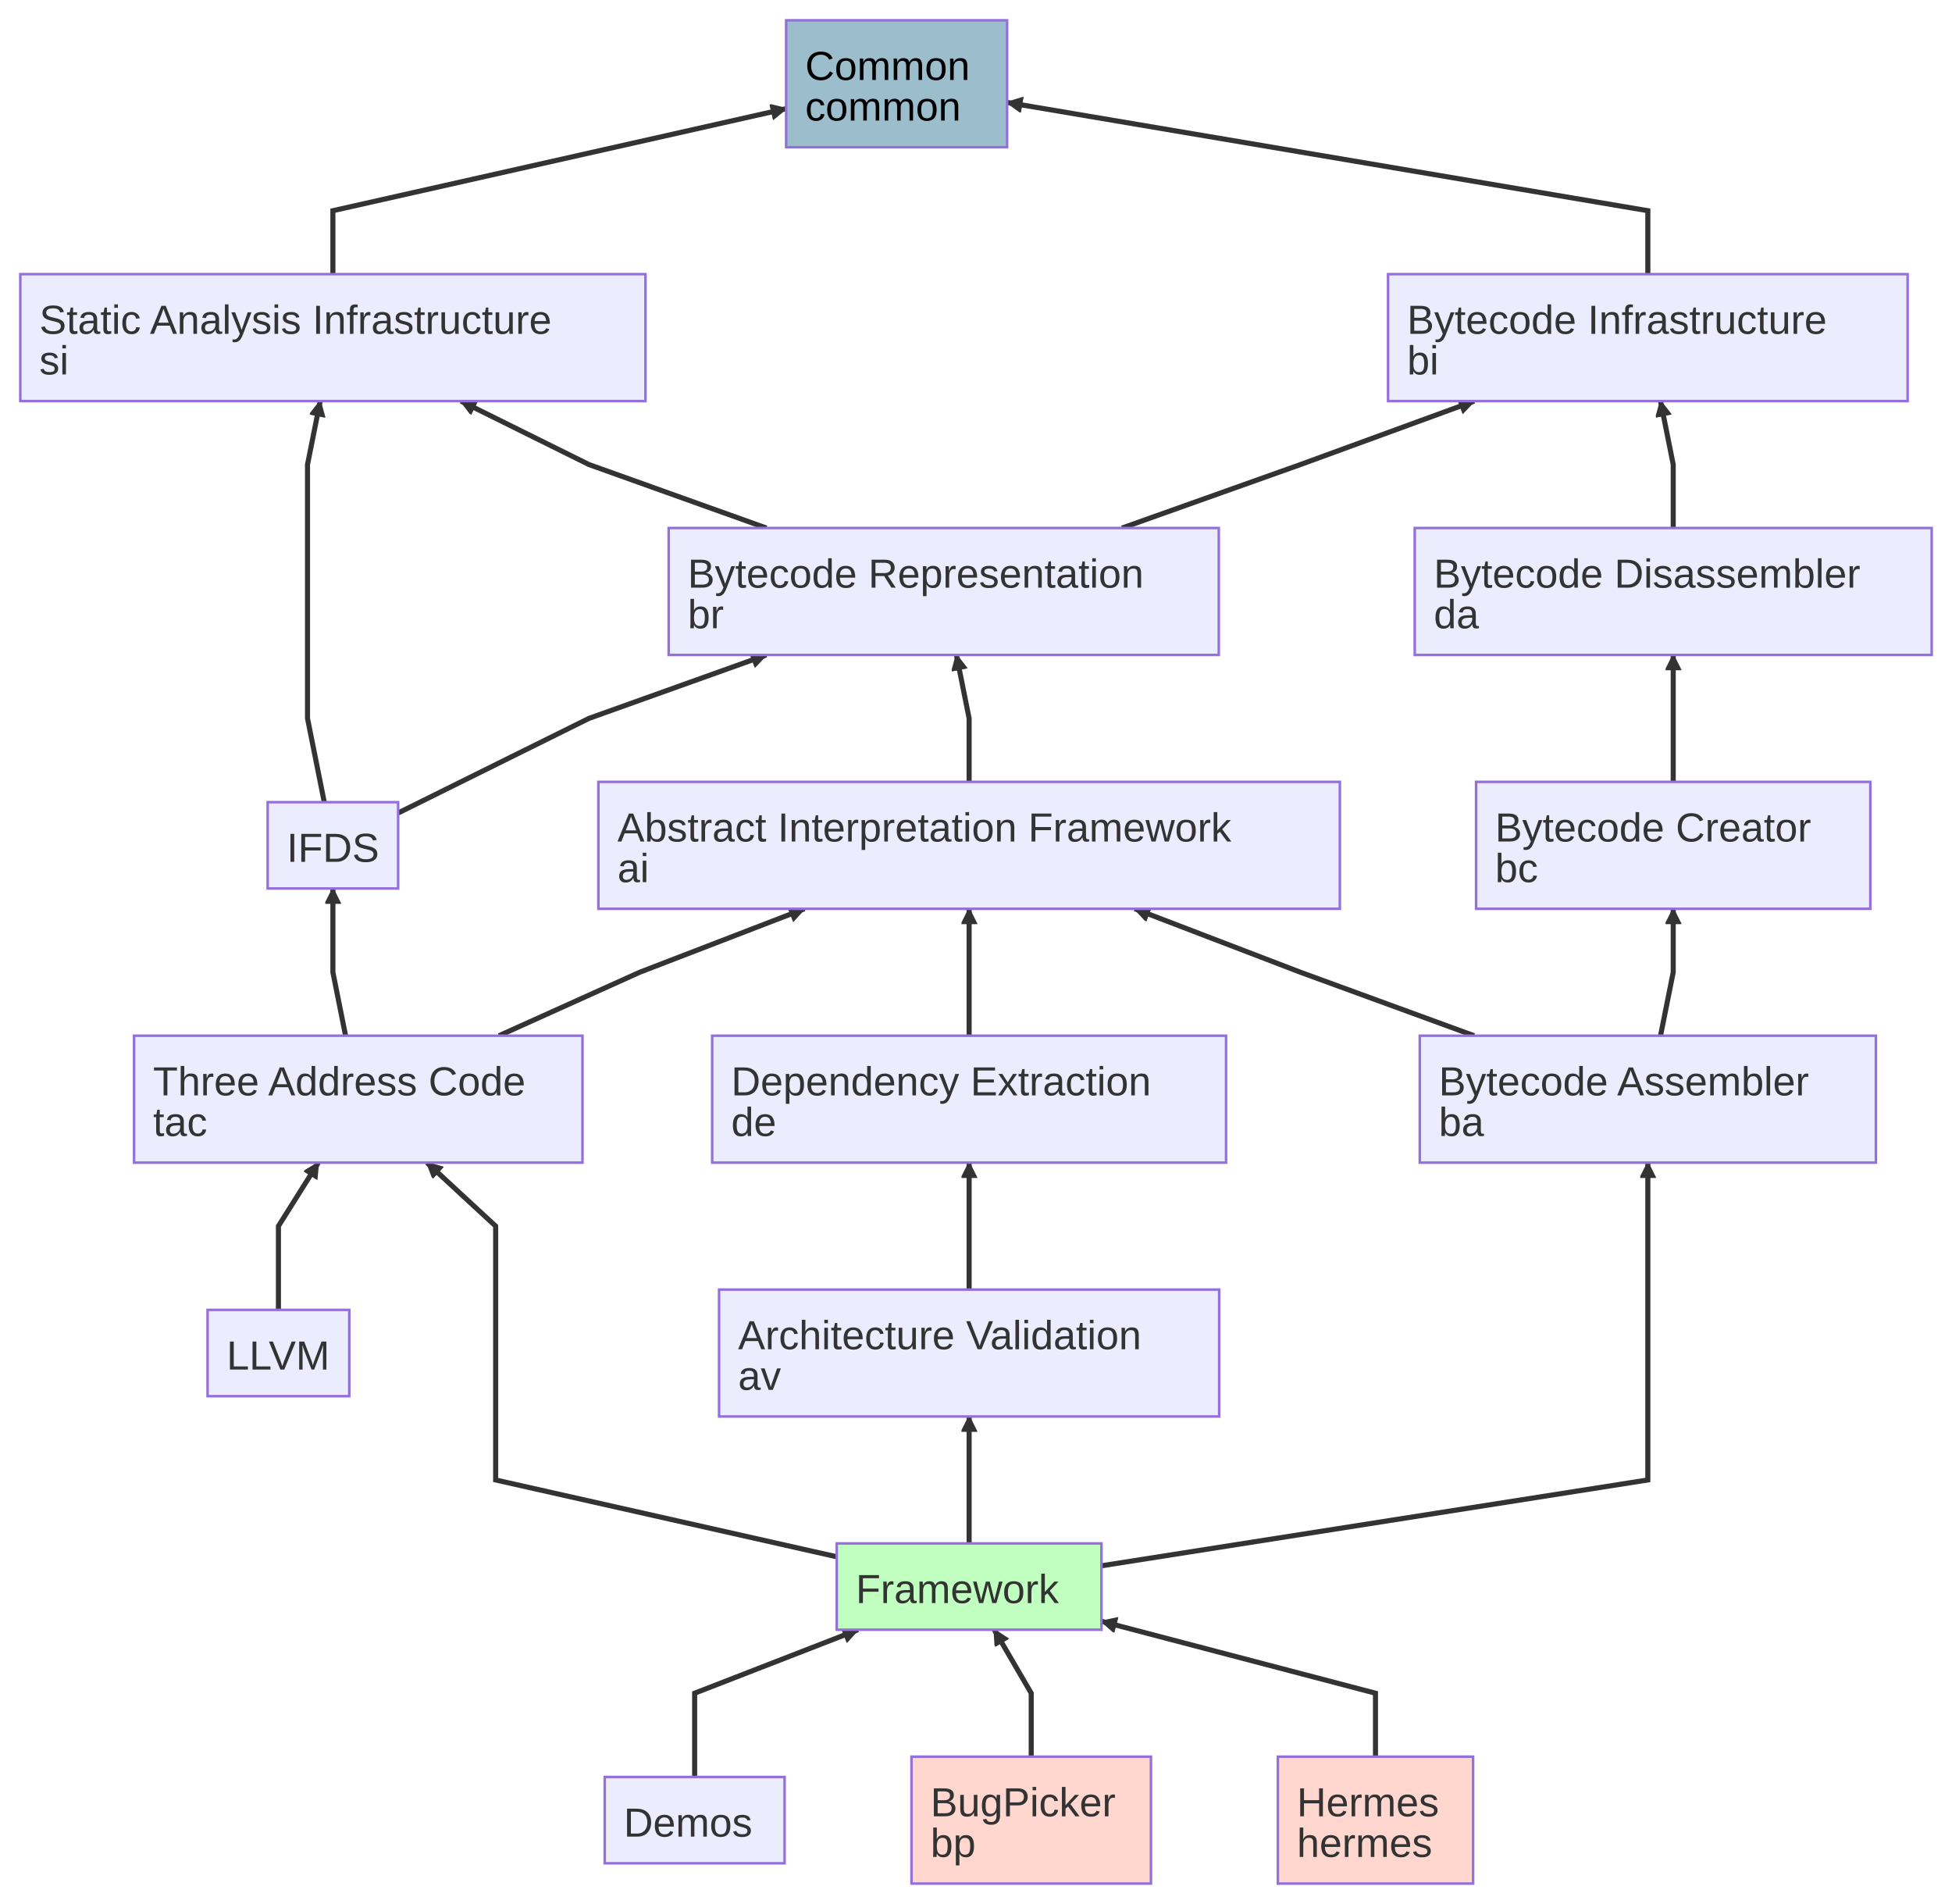
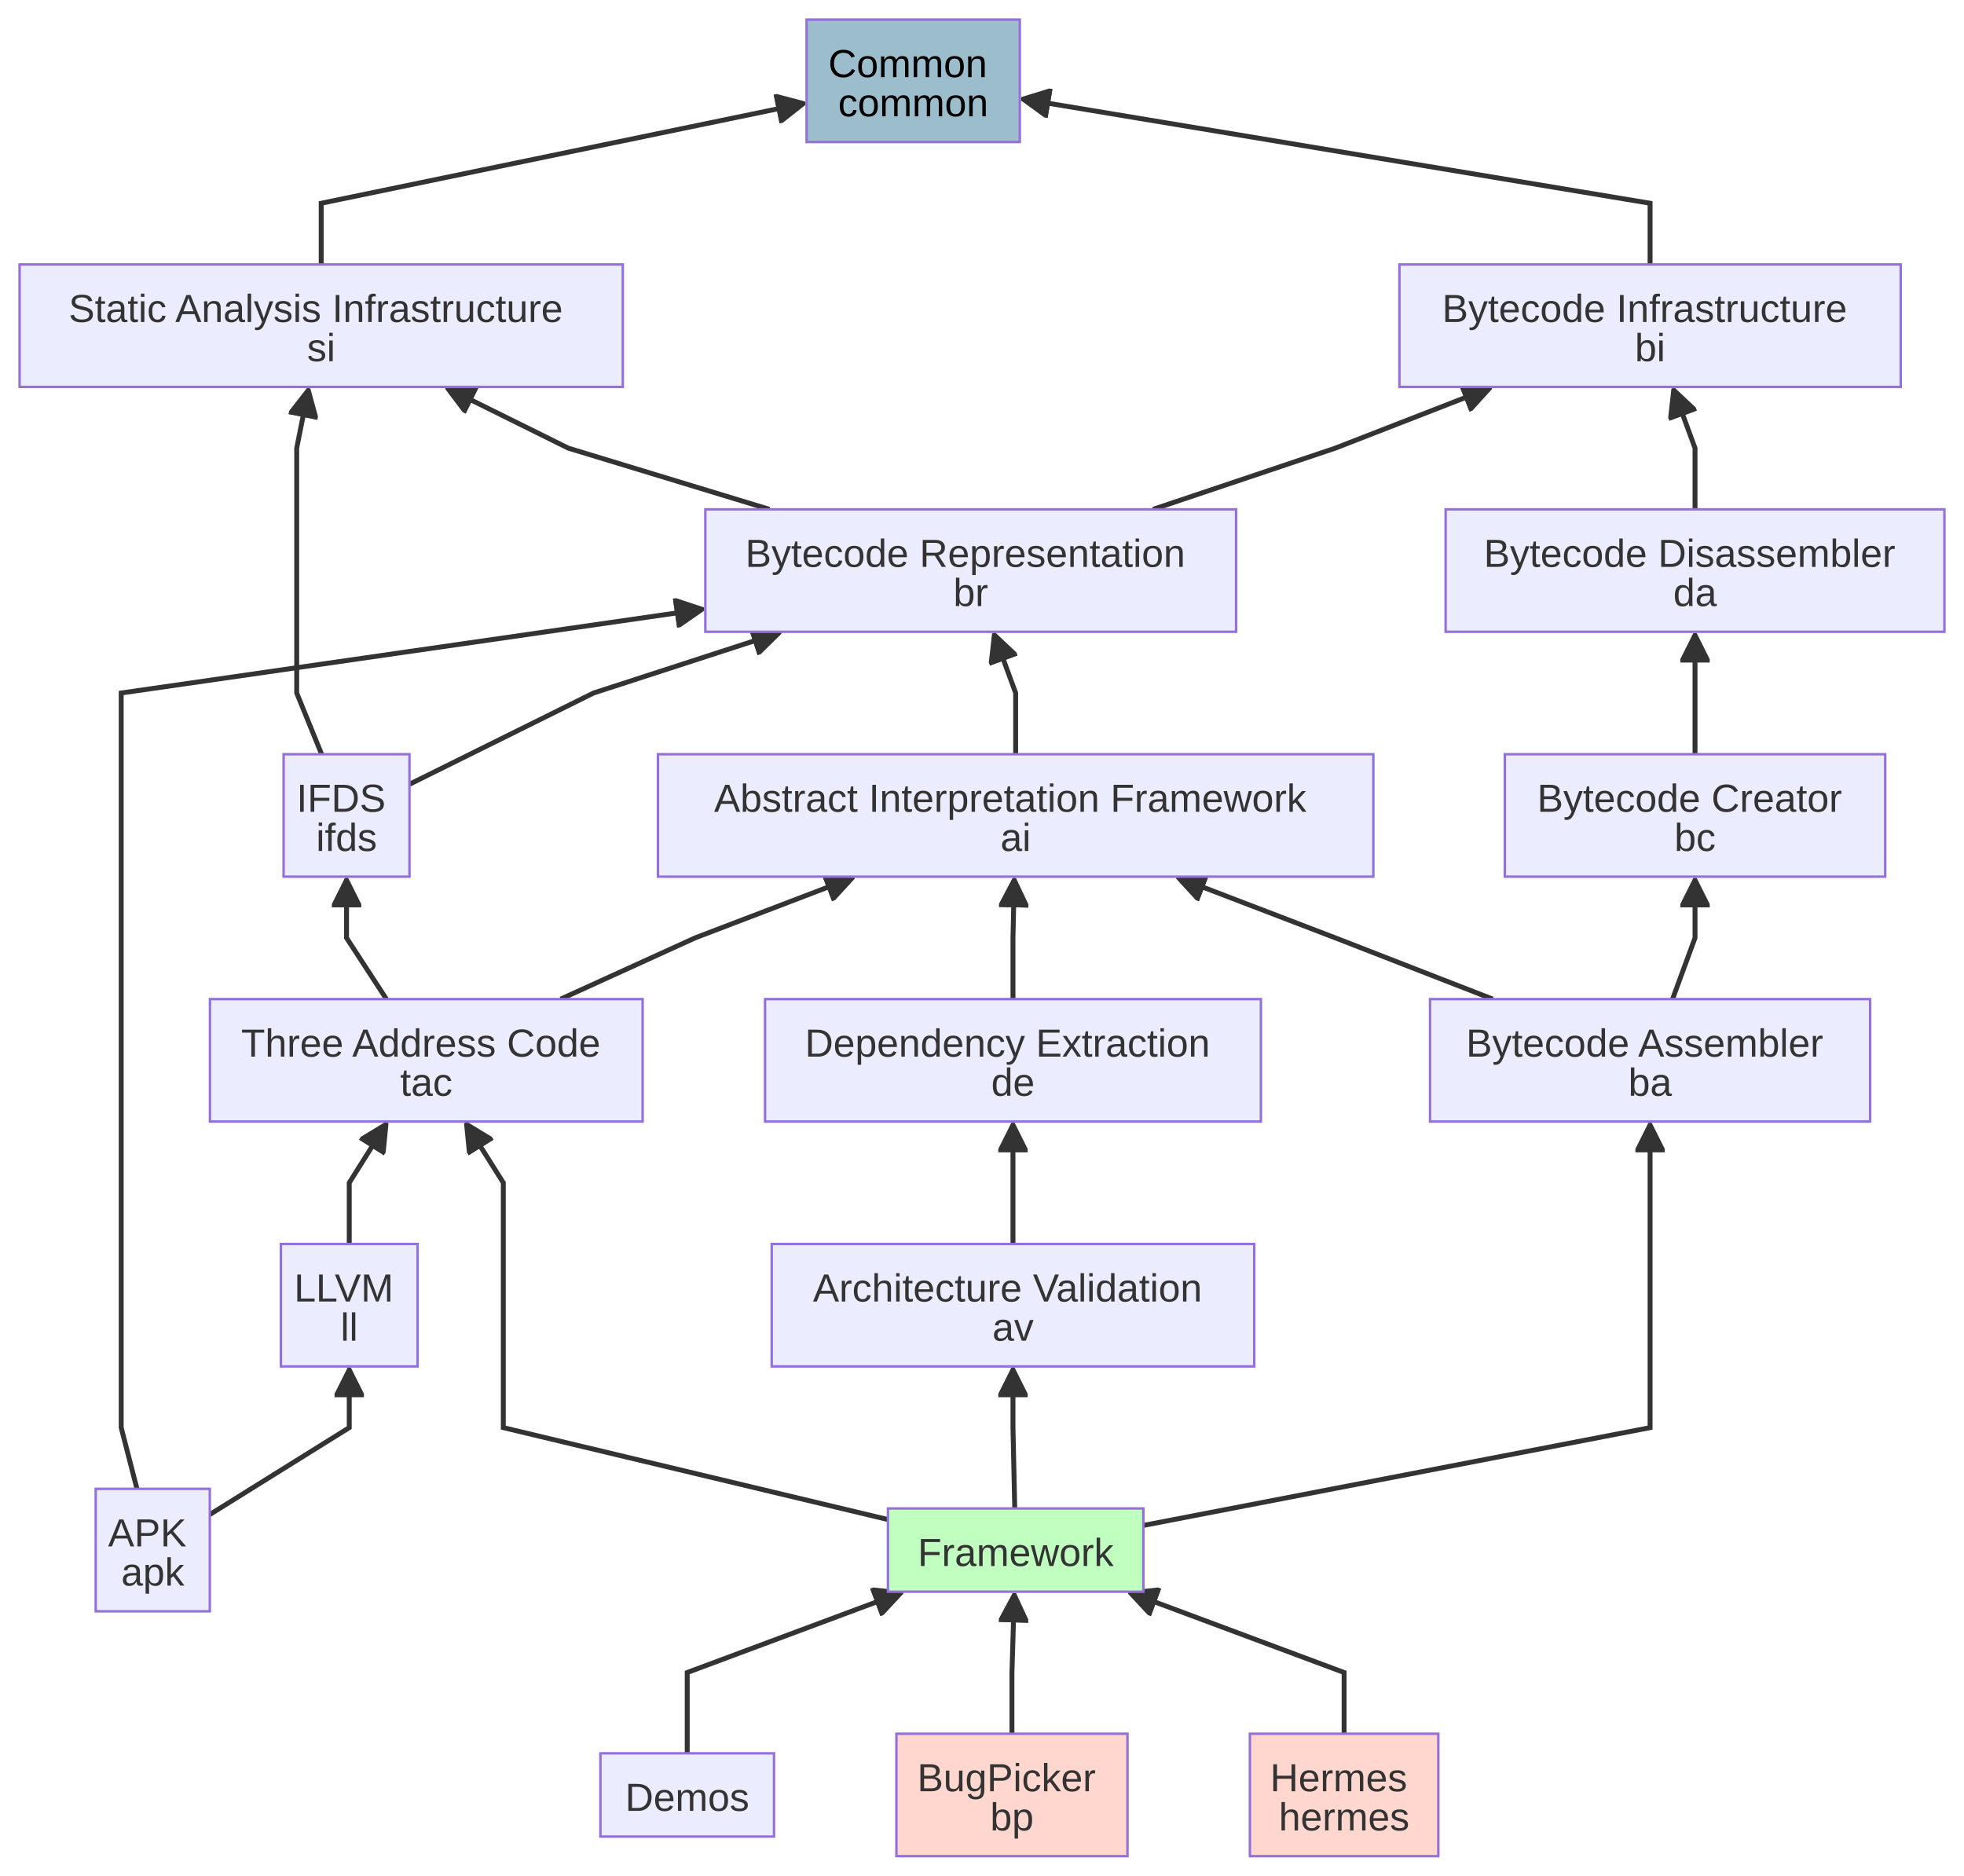
- <svg xmlns="http://www.w3.org/2000/svg" aria-roledescription="flowchart-v2" role="graphics-document document" viewBox="-8 -8 769.115 750" height="750" width="769.115" id="mermaid-1682431079810" style="background-color: white;">
-   <style>#mermaid-1682431079810{font-family:"trebuchet ms",verdana,arial,sans-serif;font-size:16px;fill:#333;}#mermaid-1682431079810 .error-icon{fill:#552222;}#mermaid-1682431079810 .error-text{fill:#552222;stroke:#552222;}#mermaid-1682431079810 .edge-thickness-normal{stroke-width:2px;}#mermaid-1682431079810 .edge-thickness-thick{stroke-width:3.5px;}#mermaid-1682431079810 .edge-pattern-solid{stroke-dasharray:0;}#mermaid-1682431079810 .edge-pattern-dashed{stroke-dasharray:3;}#mermaid-1682431079810 .edge-pattern-dotted{stroke-dasharray:2;}#mermaid-1682431079810 .marker{fill:#333333;stroke:#333333;}#mermaid-1682431079810 .marker.cross{stroke:#333333;}#mermaid-1682431079810 svg{font-family:"trebuchet ms",verdana,arial,sans-serif;font-size:16px;}#mermaid-1682431079810 .label{font-family:"trebuchet ms",verdana,arial,sans-serif;color:#333;}#mermaid-1682431079810 .cluster-label text{fill:#333;}#mermaid-1682431079810 .cluster-label span{color:#333;}#mermaid-1682431079810 .label text,#mermaid-1682431079810 span{fill:#333;color:#333;}#mermaid-1682431079810 .node rect,#mermaid-1682431079810 .node circle,#mermaid-1682431079810 .node ellipse,#mermaid-1682431079810 .node polygon,#mermaid-1682431079810 .node path{fill:#ECECFF;stroke:#9370DB;stroke-width:1px;}#mermaid-1682431079810 .node .label{text-align:center;}#mermaid-1682431079810 .node.clickable{cursor:pointer;}#mermaid-1682431079810 .arrowheadPath{fill:#333333;}#mermaid-1682431079810 .edgePath .path{stroke:#333333;stroke-width:2.0px;}#mermaid-1682431079810 .flowchart-link{stroke:#333333;fill:none;}#mermaid-1682431079810 .edgeLabel{background-color:#e8e8e8;text-align:center;}#mermaid-1682431079810 .edgeLabel rect{opacity:0.5;background-color:#e8e8e8;fill:#e8e8e8;}#mermaid-1682431079810 .cluster rect{fill:#ffffde;stroke:#aaaa33;stroke-width:1px;}#mermaid-1682431079810 .cluster text{fill:#333;}#mermaid-1682431079810 .cluster span{color:#333;}#mermaid-1682431079810 div.mermaidTooltip{position:absolute;text-align:center;max-width:200px;padding:2px;font-family:"trebuchet ms",verdana,arial,sans-serif;font-size:12px;background:hsl(80, 100%, 96.275%);border:1px solid #aaaa33;border-radius:2px;pointer-events:none;z-index:100;}#mermaid-1682431079810 .flowchartTitleText{text-anchor:middle;font-size:18px;fill:#333;}#mermaid-1682431079810 :root{--mermaid-font-family:"trebuchet ms",verdana,arial,sans-serif;}</style>
+ <svg xmlns="http://www.w3.org/2000/svg" aria-roledescription="flowchart-v2" role="graphics-document document" viewBox="-8 -8 802.029 766" height="766" width="802.029" id="my-svg" style="background-color: white;">
+   <style>#my-svg{font-family:"trebuchet ms",verdana,arial,sans-serif;font-size:16px;fill:#333;}#my-svg .error-icon{fill:#552222;}#my-svg .error-text{fill:#552222;stroke:#552222;}#my-svg .edge-thickness-normal{stroke-width:2px;}#my-svg .edge-thickness-thick{stroke-width:3.5px;}#my-svg .edge-pattern-solid{stroke-dasharray:0;}#my-svg .edge-pattern-dashed{stroke-dasharray:3;}#my-svg .edge-pattern-dotted{stroke-dasharray:2;}#my-svg .marker{fill:#333333;stroke:#333333;}#my-svg .marker.cross{stroke:#333333;}#my-svg svg{font-family:"trebuchet ms",verdana,arial,sans-serif;font-size:16px;}#my-svg .label{font-family:"trebuchet ms",verdana,arial,sans-serif;color:#333;}#my-svg .cluster-label text{fill:#333;}#my-svg .cluster-label span,#my-svg p{color:#333;}#my-svg .label text,#my-svg span,#my-svg p{fill:#333;color:#333;}#my-svg .node rect,#my-svg .node circle,#my-svg .node ellipse,#my-svg .node polygon,#my-svg .node path{fill:#ECECFF;stroke:#9370DB;stroke-width:1px;}#my-svg .flowchart-label text{text-anchor:middle;}#my-svg .node .label{text-align:center;}#my-svg .node.clickable{cursor:pointer;}#my-svg .arrowheadPath{fill:#333333;}#my-svg .edgePath .path{stroke:#333333;stroke-width:2.0px;}#my-svg .flowchart-link{stroke:#333333;fill:none;}#my-svg .edgeLabel{background-color:#e8e8e8;text-align:center;}#my-svg .edgeLabel rect{opacity:0.5;background-color:#e8e8e8;fill:#e8e8e8;}#my-svg .labelBkg{background-color:rgba(232, 232, 232, 0.5);}#my-svg .cluster rect{fill:#ffffde;stroke:#aaaa33;stroke-width:1px;}#my-svg .cluster text{fill:#333;}#my-svg .cluster span,#my-svg p{color:#333;}#my-svg div.mermaidTooltip{position:absolute;text-align:center;max-width:200px;padding:2px;font-family:"trebuchet ms",verdana,arial,sans-serif;font-size:12px;background:hsl(80, 100%, 96.275%);border:1px solid #aaaa33;border-radius:2px;pointer-events:none;z-index:100;}#my-svg .flowchartTitleText{text-anchor:middle;font-size:18px;fill:#333;}#my-svg :root{--mermaid-font-family:"trebuchet ms",verdana,arial,sans-serif;}</style>
  <g>
-     <marker orient="auto" markerHeight="12" markerWidth="12" markerUnits="userSpaceOnUse" refY="5" refX="10" viewBox="0 0 12 20" class="marker flowchart" id="flowchart-pointEnd">
+     <marker orient="auto" markerHeight="12" markerWidth="12" markerUnits="userSpaceOnUse" refY="5" refX="6" viewBox="0 0 10 10" class="marker flowchart" id="my-svg_flowchart-pointEnd">
      <path style="stroke-width: 1; stroke-dasharray: 1, 0;" class="arrowMarkerPath" d="M 0 0 L 10 5 L 0 10 z" />
    </marker>
-     <marker orient="auto" markerHeight="12" markerWidth="12" markerUnits="userSpaceOnUse" refY="5" refX="0" viewBox="0 0 10 10" class="marker flowchart" id="flowchart-pointStart">
+     <marker orient="auto" markerHeight="12" markerWidth="12" markerUnits="userSpaceOnUse" refY="5" refX="4.5" viewBox="0 0 10 10" class="marker flowchart" id="my-svg_flowchart-pointStart">
      <path style="stroke-width: 1; stroke-dasharray: 1, 0;" class="arrowMarkerPath" d="M 0 5 L 10 10 L 10 0 z" />
    </marker>
-     <marker orient="auto" markerHeight="11" markerWidth="11" markerUnits="userSpaceOnUse" refY="5" refX="11" viewBox="0 0 10 10" class="marker flowchart" id="flowchart-circleEnd">
+     <marker orient="auto" markerHeight="11" markerWidth="11" markerUnits="userSpaceOnUse" refY="5" refX="11" viewBox="0 0 10 10" class="marker flowchart" id="my-svg_flowchart-circleEnd">
      <circle style="stroke-width: 1; stroke-dasharray: 1, 0;" class="arrowMarkerPath" r="5" cy="5" cx="5" />
    </marker>
-     <marker orient="auto" markerHeight="11" markerWidth="11" markerUnits="userSpaceOnUse" refY="5" refX="-1" viewBox="0 0 10 10" class="marker flowchart" id="flowchart-circleStart">
+     <marker orient="auto" markerHeight="11" markerWidth="11" markerUnits="userSpaceOnUse" refY="5" refX="-1" viewBox="0 0 10 10" class="marker flowchart" id="my-svg_flowchart-circleStart">
      <circle style="stroke-width: 1; stroke-dasharray: 1, 0;" class="arrowMarkerPath" r="5" cy="5" cx="5" />
    </marker>
-     <marker orient="auto" markerHeight="11" markerWidth="11" markerUnits="userSpaceOnUse" refY="5.2" refX="12" viewBox="0 0 11 11" class="marker cross flowchart" id="flowchart-crossEnd">
+     <marker orient="auto" markerHeight="11" markerWidth="11" markerUnits="userSpaceOnUse" refY="5.2" refX="12" viewBox="0 0 11 11" class="marker cross flowchart" id="my-svg_flowchart-crossEnd">
      <path style="stroke-width: 2; stroke-dasharray: 1, 0;" class="arrowMarkerPath" d="M 1,1 l 9,9 M 10,1 l -9,9" />
    </marker>
-     <marker orient="auto" markerHeight="11" markerWidth="11" markerUnits="userSpaceOnUse" refY="5.2" refX="-1" viewBox="0 0 11 11" class="marker cross flowchart" id="flowchart-crossStart">
+     <marker orient="auto" markerHeight="11" markerWidth="11" markerUnits="userSpaceOnUse" refY="5.2" refX="-1" viewBox="0 0 11 11" class="marker cross flowchart" id="my-svg_flowchart-crossStart">
      <path style="stroke-width: 2; stroke-dasharray: 1, 0;" class="arrowMarkerPath" d="M 1,1 l 9,9 M 10,1 l -9,9" />
    </marker>
    <g class="root">
      <g class="clusters" />
      <g class="edgePaths">
-         <path marker-end="url(#flowchart-pointEnd)" style="fill:none;" class="edge-thickness-normal edge-pattern-solid flowchart-link LS-si LE-common" id="L-si-common-0" d="M123.164,100L123.164,75L301.752,34.799" />
-         <path marker-end="url(#flowchart-pointEnd)" style="fill:none;" class="edge-thickness-normal edge-pattern-solid flowchart-link LS-bi LE-common" id="L-bi-common-0" d="M641.271,100L641.271,75L388.814,32.354" />
-         <path marker-end="url(#flowchart-pointEnd)" style="fill:none;" class="edge-thickness-normal edge-pattern-solid flowchart-link LS-br LE-si" id="L-br-si-0" d="M293.949,200L224.053,175L173.608,150" />
-         <path marker-end="url(#flowchart-pointEnd)" style="fill:none;" class="edge-thickness-normal edge-pattern-solid flowchart-link LS-br LE-bi" id="L-br-bi-0" d="M434.122,200L504.398,175L572.835,150" />
-         <path marker-end="url(#flowchart-pointEnd)" style="fill:none;" class="edge-thickness-normal edge-pattern-solid flowchart-link LS-da LE-bi" id="L-da-bi-0" d="M651.271,200L651.271,175L646.271,150" />
-         <path marker-end="url(#flowchart-pointEnd)" style="fill:none;" class="edge-thickness-normal edge-pattern-solid flowchart-link LS-ifds LE-si" id="L-ifds-si-0" d="M119.764,308L113.164,275L113.164,225L113.164,175L118.164,150" />
-         <path marker-end="url(#flowchart-pointEnd)" style="fill:none;" class="edge-thickness-normal edge-pattern-solid flowchart-link LS-ifds LE-br" id="L-ifds-br-0" d="M148.867,312.262L224.053,275L293.949,250" />
-         <path marker-end="url(#flowchart-pointEnd)" style="fill:none;" class="edge-thickness-normal edge-pattern-solid flowchart-link LS-ai LE-br" id="L-ai-br-0" d="M373.846,300L373.846,275L368.846,250" />
-         <path marker-end="url(#flowchart-pointEnd)" style="fill:none;" class="edge-thickness-normal edge-pattern-solid flowchart-link LS-bc LE-da" id="L-bc-da-0" d="M651.271,300L651.271,275L651.271,250" />
-         <path marker-end="url(#flowchart-pointEnd)" style="fill:none;" class="edge-thickness-normal edge-pattern-solid flowchart-link LS-de LE-ai" id="L-de-ai-0" d="M373.846,400L373.846,375L373.846,350" />
-         <path marker-end="url(#flowchart-pointEnd)" style="fill:none;" class="edge-thickness-normal edge-pattern-solid flowchart-link LS-tac LE-ifds" id="L-tac-ifds-0" d="M128.164,400L123.164,375L123.164,342" />
-         <path marker-end="url(#flowchart-pointEnd)" style="fill:none;" class="edge-thickness-normal edge-pattern-solid flowchart-link LS-tac LE-ai" id="L-tac-ai-0" d="M188.608,400L244.053,375L308.949,350" />
-         <path marker-end="url(#flowchart-pointEnd)" style="fill:none;" class="edge-thickness-normal edge-pattern-solid flowchart-link LS-ll LE-tac" id="L-ll-tac-0" d="M101.707,508L101.707,475L117.436,450" />
-         <path marker-end="url(#flowchart-pointEnd)" style="fill:none;" class="edge-thickness-normal edge-pattern-solid flowchart-link LS-ba LE-ai" id="L-ba-ai-0" d="M572.835,400L504.398,375L439.122,350" />
-         <path marker-end="url(#flowchart-pointEnd)" style="fill:none;" class="edge-thickness-normal edge-pattern-solid flowchart-link LS-ba LE-bc" id="L-ba-bc-0" d="M646.271,400L651.271,375L651.271,350" />
-         <path marker-end="url(#flowchart-pointEnd)" style="fill:none;" class="edge-thickness-normal edge-pattern-solid flowchart-link LS-av LE-de" id="L-av-de-0" d="M373.846,500L373.846,475L373.846,450" />
-         <path marker-end="url(#flowchart-pointEnd)" style="fill:none;" class="edge-thickness-normal edge-pattern-solid flowchart-link LS-framework LE-tac" id="L-framework-tac-0" d="M321.693,605.259L187.291,575L187.291,525L187.291,475L160.228,450" />
-         <path marker-end="url(#flowchart-pointEnd)" style="fill:none;" class="edge-thickness-normal edge-pattern-solid flowchart-link LS-framework LE-av" id="L-framework-av-0" d="M373.846,600L373.846,575L373.846,550" />
-         <path marker-end="url(#flowchart-pointEnd)" style="fill:none;" class="edge-thickness-normal edge-pattern-solid flowchart-link LS-framework LE-ba" id="L-framework-ba-0" d="M425.998,608.809L641.271,575L641.271,525L641.271,475L641.271,450" />
-         <path marker-end="url(#flowchart-pointEnd)" style="fill:none;" class="edge-thickness-normal edge-pattern-solid flowchart-link LS-demos LE-framework" id="L-demos-framework-0" d="M265.701,692L265.701,659L330.073,634" />
-         <path marker-end="url(#flowchart-pointEnd)" style="fill:none;" class="edge-thickness-normal edge-pattern-solid flowchart-link LS-bp LE-framework" id="L-bp-framework-0" d="M398.314,684L398.314,659L383.75,634" />
-         <path marker-end="url(#flowchart-pointEnd)" style="fill:none;" class="edge-thickness-normal edge-pattern-solid flowchart-link LS-hermes LE-framework" id="L-hermes-framework-0" d="M533.959,684L533.959,659L425.998,630.68" />
+         <path marker-end="url(#my-svg_flowchart-pointEnd)" style="fill:none;" class="edge-thickness-normal edge-pattern-solid flowchart-link LS-si LE-common" id="L-si-common-0" d="M123.164,100L123.164,75L316.2,35.076" />
+         <path marker-end="url(#my-svg_flowchart-pointEnd)" style="fill:none;" class="edge-thickness-normal edge-pattern-solid flowchart-link LS-bi LE-common" id="L-bi-common-0" d="M665.834,100L665.834,75L413.681,33.102" />
+         <path marker-end="url(#my-svg_flowchart-pointEnd)" style="fill:none;" class="edge-thickness-normal edge-pattern-solid flowchart-link LS-br LE-si" id="L-br-si-0" d="M306.23,200L224.053,175L178.357,152.353" />
+         <path marker-end="url(#my-svg_flowchart-pointEnd)" style="fill:none;" class="edge-thickness-normal edge-pattern-solid flowchart-link LS-br LE-bi" id="L-br-bi-0" d="M462.86,200L537.312,175L596.634,151.922" />
+         <path marker-end="url(#my-svg_flowchart-pointEnd)" style="fill:none;" class="edge-thickness-normal edge-pattern-solid flowchart-link LS-da LE-bi" id="L-da-bi-0" d="M684.186,200L684.186,175L676.836,154.975" />
+         <path marker-end="url(#my-svg_flowchart-pointEnd)" style="fill:none;" class="edge-thickness-normal edge-pattern-solid flowchart-link LS-ifds LE-si" id="L-ifds-si-0" d="M123.34,300L113.164,275L113.164,225L113.164,175L117.125,155.197" />
+         <path marker-end="url(#my-svg_flowchart-pointEnd)" style="fill:none;" class="edge-thickness-normal edge-pattern-solid flowchart-link LS-ifds LE-br" id="L-ifds-br-0" d="M159.219,312.262L234.404,275L306.365,251.637" />
+         <path marker-end="url(#my-svg_flowchart-pointEnd)" style="fill:none;" class="edge-thickness-normal edge-pattern-solid flowchart-link LS-ai LE-br" id="L-ai-br-0" d="M406.76,300L406.76,275L399.41,254.975" />
+         <path marker-end="url(#my-svg_flowchart-pointEnd)" style="fill:none;" class="edge-thickness-normal edge-pattern-solid flowchart-link LS-bc LE-da" id="L-bc-da-0" d="M684.186,300L684.186,275L684.186,255.3" />
+         <path marker-end="url(#my-svg_flowchart-pointEnd)" style="fill:none;" class="edge-thickness-normal edge-pattern-solid flowchart-link LS-de LE-ai" id="L-de-ai-0" d="M405.664,400L405.664,375L406.096,355.299" />
+         <path marker-end="url(#my-svg_flowchart-pointEnd)" style="fill:none;" class="edge-thickness-normal edge-pattern-solid flowchart-link LS-tac LE-ifds" id="L-tac-ifds-0" d="M149.797,400L133.516,375L133.516,355.3" />
+         <path marker-end="url(#my-svg_flowchart-pointEnd)" style="fill:none;" class="edge-thickness-normal edge-pattern-solid flowchart-link LS-tac LE-ai" id="L-tac-ai-0" d="M220.975,400L275.871,375L336.364,351.891" />
+         <path marker-end="url(#my-svg_flowchart-pointEnd)" style="fill:none;" class="edge-thickness-normal edge-pattern-solid flowchart-link LS-ll LE-tac" id="L-ll-tac-0" d="M134.621,500L134.621,475L147.527,454.486" />
+         <path marker-end="url(#my-svg_flowchart-pointEnd)" style="fill:none;" class="edge-thickness-normal edge-pattern-solid flowchart-link LS-apk LE-br" id="L-apk-br-0" d="M47.938,600L41.492,575L41.492,525L41.492,475L41.492,425L41.492,375L41.492,325L41.492,275L274.787,241.376" />
+         <path marker-end="url(#my-svg_flowchart-pointEnd)" style="fill:none;" class="edge-thickness-normal edge-pattern-solid flowchart-link LS-apk LE-ll" id="L-apk-ll-0" d="M77.68,610.483L134.621,575L134.621,555.3" />
+         <path marker-end="url(#my-svg_flowchart-pointEnd)" style="fill:none;" class="edge-thickness-normal edge-pattern-solid flowchart-link LS-ba LE-ai" id="L-ba-ai-0" d="M601.573,400L537.312,375L476.986,351.896" />
+         <path marker-end="url(#my-svg_flowchart-pointEnd)" style="fill:none;" class="edge-thickness-normal edge-pattern-solid flowchart-link LS-ba LE-bc" id="L-ba-bc-0" d="M675.01,400L684.186,375L684.186,355.3" />
+         <path marker-end="url(#my-svg_flowchart-pointEnd)" style="fill:none;" class="edge-thickness-normal edge-pattern-solid flowchart-link LS-av LE-de" id="L-av-de-0" d="M405.664,500L405.664,475L405.664,455.3" />
+         <path marker-end="url(#my-svg_flowchart-pointEnd)" style="fill:none;" class="edge-thickness-normal edge-pattern-solid flowchart-link LS-framework LE-tac" id="L-framework-tac-0" d="M354.607,612.537L197.535,575L197.535,525L197.535,475L184.629,454.486" />
+         <path marker-end="url(#my-svg_flowchart-pointEnd)" style="fill:none;" class="edge-thickness-normal edge-pattern-solid flowchart-link LS-framework LE-av" id="L-framework-av-0" d="M406.387,608L405.664,575L405.664,555.3" />
+         <path marker-end="url(#my-svg_flowchart-pointEnd)" style="fill:none;" class="edge-thickness-normal edge-pattern-solid flowchart-link LS-framework LE-ba" id="L-framework-ba-0" d="M458.912,614.935L665.834,575L665.834,525L665.834,475L665.834,455.3" />
+         <path marker-end="url(#my-svg_flowchart-pointEnd)" style="fill:none;" class="edge-thickness-normal edge-pattern-solid flowchart-link LS-demos LE-framework" id="L-demos-framework-0" d="M272.631,708L272.631,675L356.19,643.851" />
+         <path marker-end="url(#my-svg_flowchart-pointEnd)" style="fill:none;" class="edge-thickness-normal edge-pattern-solid flowchart-link LS-bp LE-framework" id="L-bp-framework-0" d="M405.244,700L405.244,675L406.084,647.298" />
+         <path marker-end="url(#my-svg_flowchart-pointEnd)" style="fill:none;" class="edge-thickness-normal edge-pattern-solid flowchart-link LS-hermes LE-framework" id="L-hermes-framework-0" d="M540.889,700L540.889,675L457.33,643.851" />
      </g>
      <g class="edgeLabels">
        <g class="edgeLabel">
          <g transform="translate(0, 0)" class="label">
            <rect height="0" width="0" ry="0" rx="0" />
            <text style="">
              <tspan class="row" x="0" dy="1em" xml:space="preserve" />
            </text>
          </g>
        </g>
        <g class="edgeLabel">
          <g transform="translate(0, 0)" class="label">
            <rect height="0" width="0" ry="0" rx="0" />
            <text style="">
              <tspan class="row" x="0" dy="1em" xml:space="preserve" />
            </text>
          </g>
        </g>
        <g class="edgeLabel">
          <g transform="translate(0, 0)" class="label">
            <rect height="0" width="0" ry="0" rx="0" />
            <text style="">
              <tspan class="row" x="0" dy="1em" xml:space="preserve" />
            </text>
          </g>
        </g>
        <g class="edgeLabel">
          <g transform="translate(0, 0)" class="label">
            <rect height="0" width="0" ry="0" rx="0" />
            <text style="">
              <tspan class="row" x="0" dy="1em" xml:space="preserve" />
            </text>
          </g>
        </g>
        <g class="edgeLabel">
          <g transform="translate(0, 0)" class="label">
            <rect height="0" width="0" ry="0" rx="0" />
            <text style="">
              <tspan class="row" x="0" dy="1em" xml:space="preserve" />
            </text>
          </g>
        </g>
        <g class="edgeLabel">
          <g transform="translate(0, 0)" class="label">
            <rect height="0" width="0" ry="0" rx="0" />
            <text style="">
              <tspan class="row" x="0" dy="1em" xml:space="preserve" />
            </text>
          </g>
        </g>
        <g class="edgeLabel">
          <g transform="translate(0, 0)" class="label">
            <rect height="0" width="0" ry="0" rx="0" />
            <text style="">
              <tspan class="row" x="0" dy="1em" xml:space="preserve" />
            </text>
          </g>
        </g>
        <g class="edgeLabel">
          <g transform="translate(0, 0)" class="label">
            <rect height="0" width="0" ry="0" rx="0" />
            <text style="">
              <tspan class="row" x="0" dy="1em" xml:space="preserve" />
            </text>
          </g>
        </g>
        <g class="edgeLabel">
          <g transform="translate(0, 0)" class="label">
            <rect height="0" width="0" ry="0" rx="0" />
            <text style="">
              <tspan class="row" x="0" dy="1em" xml:space="preserve" />
            </text>
          </g>
        </g>
        <g class="edgeLabel">
          <g transform="translate(0, 0)" class="label">
            <rect height="0" width="0" ry="0" rx="0" />
            <text style="">
              <tspan class="row" x="0" dy="1em" xml:space="preserve" />
            </text>
          </g>
        </g>
        <g class="edgeLabel">
          <g transform="translate(0, 0)" class="label">
            <rect height="0" width="0" ry="0" rx="0" />
            <text style="">
              <tspan class="row" x="0" dy="1em" xml:space="preserve" />
            </text>
          </g>
        </g>
        <g class="edgeLabel">
          <g transform="translate(0, 0)" class="label">
            <rect height="0" width="0" ry="0" rx="0" />
            <text style="">
              <tspan class="row" x="0" dy="1em" xml:space="preserve" />
            </text>
          </g>
        </g>
        <g class="edgeLabel">
          <g transform="translate(0, 0)" class="label">
            <rect height="0" width="0" ry="0" rx="0" />
            <text style="">
              <tspan class="row" x="0" dy="1em" xml:space="preserve" />
            </text>
          </g>
        </g>
        <g class="edgeLabel">
          <g transform="translate(0, 0)" class="label">
            <rect height="0" width="0" ry="0" rx="0" />
            <text style="">
              <tspan class="row" x="0" dy="1em" xml:space="preserve" />
            </text>
          </g>
        </g>
        <g class="edgeLabel">
          <g transform="translate(0, 0)" class="label">
            <rect height="0" width="0" ry="0" rx="0" />
            <text style="">
              <tspan class="row" x="0" dy="1em" xml:space="preserve" />
            </text>
          </g>
        </g>
        <g class="edgeLabel">
          <g transform="translate(0, 0)" class="label">
            <rect height="0" width="0" ry="0" rx="0" />
            <text style="">
              <tspan class="row" x="0" dy="1em" xml:space="preserve" />
            </text>
          </g>
        </g>
        <g class="edgeLabel">
          <g transform="translate(0, 0)" class="label">
            <rect height="0" width="0" ry="0" rx="0" />
            <text style="">
              <tspan class="row" x="0" dy="1em" xml:space="preserve" />
            </text>
          </g>
        </g>
        <g class="edgeLabel">
          <g transform="translate(0, 0)" class="label">
            <rect height="0" width="0" ry="0" rx="0" />
            <text style="">
              <tspan class="row" x="0" dy="1em" xml:space="preserve" />
            </text>
          </g>
        </g>
        <g class="edgeLabel">
          <g transform="translate(0, 0)" class="label">
            <rect height="0" width="0" ry="0" rx="0" />
            <text style="">
              <tspan class="row" x="0" dy="1em" xml:space="preserve" />
            </text>
          </g>
        </g>
        <g class="edgeLabel">
          <g transform="translate(0, 0)" class="label">
            <rect height="0" width="0" ry="0" rx="0" />
            <text style="">
              <tspan class="row" x="0" dy="1em" xml:space="preserve" />
            </text>
          </g>
        </g>
        <g class="edgeLabel">
          <g transform="translate(0, 0)" class="label">
            <rect height="0" width="0" ry="0" rx="0" />
            <text style="">
              <tspan class="row" x="0" dy="1em" xml:space="preserve" />
            </text>
          </g>
        </g>
        <g class="edgeLabel">
          <g transform="translate(0, 0)" class="label">
            <rect height="0" width="0" ry="0" rx="0" />
            <text style="">
              <tspan class="row" x="0" dy="1em" xml:space="preserve" />
            </text>
          </g>
        </g>
+         <g class="edgeLabel">
+           <g transform="translate(0, 0)" class="label">
+             <rect height="0" width="0" ry="0" rx="0" />
+             <text style="">
+               <tspan class="row" x="0" dy="1em" xml:space="preserve" />
+             </text>
+           </g>
+         </g>
+         <g class="edgeLabel">
+           <g transform="translate(0, 0)" class="label">
+             <rect height="0" width="0" ry="0" rx="0" />
+             <text style="">
+               <tspan class="row" x="0" dy="1em" xml:space="preserve" />
+             </text>
+           </g>
+         </g>
      </g>
      <g class="nodes">
-         <g transform="translate(345.2832, 25)" id="flowchart-common-130" class="node default default">
+         <g transform="translate(364.9219, 25)" id="flowchart-common-0" class="node default default flowchart-label">
          <rect height="50" width="87.062" y="-25" x="-43.531" ry="0" rx="0" style="fill:#9cbecc;" class="basic label-container" />
-           <g transform="translate(-36.03125, -17.5)" style="color:black;" class="label">
+           <g transform="translate(0, -17.5)" style="color:black;" class="label">
+             <rect />
            <text style="fill:black;">
              <tspan class="row" x="0" dy="1em" xml:space="preserve">Common</tspan>
              <tspan class="row" x="0" dy="1em" xml:space="preserve">common</tspan>
            </text>
          </g>
        </g>
-         <g transform="translate(123.1641, 125)" id="flowchart-si-131" class="node default default">
+         <g transform="translate(123.1641, 125)" id="flowchart-si-1" class="node default default flowchart-label">
          <rect height="50" width="246.328" y="-25" x="-123.164" ry="0" rx="0" style="" class="basic label-container" />
-           <g transform="translate(-115.6641, -17.5)" style="" class="label">
+           <g transform="translate(0, -17.5)" style="" class="label">
+             <rect />
            <text style="">
              <tspan class="row" x="0" dy="1em" xml:space="preserve">Static Analysis Infrastructure</tspan>
              <tspan class="row" x="0" dy="1em" xml:space="preserve">si</tspan>
            </text>
          </g>
        </g>
-         <g transform="translate(641.2715, 125)" id="flowchart-bi-132" class="node default default">
+         <g transform="translate(665.834, 125)" id="flowchart-bi-2" class="node default default flowchart-label">
          <rect height="50" width="204.719" y="-25" x="-102.359" ry="0" rx="0" style="" class="basic label-container" />
-           <g transform="translate(-94.85938, -17.5)" style="" class="label">
+           <g transform="translate(0, -17.5)" style="" class="label">
+             <rect />
            <text style="">
              <tspan class="row" x="0" dy="1em" xml:space="preserve">Bytecode Infrastructure</tspan>
              <tspan class="row" x="0" dy="1em" xml:space="preserve">bi</tspan>
            </text>
          </g>
        </g>
-         <g transform="translate(363.8457, 225)" id="flowchart-br-133" class="node default default">
+         <g transform="translate(388.4082, 225)" id="flowchart-br-3" class="node default default flowchart-label">
          <rect height="50" width="216.75" y="-25" x="-108.375" ry="0" rx="0" style="" class="basic label-container" />
-           <g transform="translate(-100.875, -17.5)" style="" class="label">
+           <g transform="translate(0, -17.5)" style="" class="label">
+             <rect />
            <text style="">
              <tspan class="row" x="0" dy="1em" xml:space="preserve">Bytecode Representation</tspan>
              <tspan class="row" x="0" dy="1em" xml:space="preserve">br</tspan>
            </text>
          </g>
        </g>
-         <g transform="translate(651.2715, 225)" id="flowchart-da-134" class="node default default">
+         <g transform="translate(684.1855, 225)" id="flowchart-da-4" class="node default default flowchart-label">
          <rect height="50" width="203.688" y="-25" x="-101.844" ry="0" rx="0" style="" class="basic label-container" />
-           <g transform="translate(-94.34375, -17.5)" style="" class="label">
+           <g transform="translate(0, -17.5)" style="" class="label">
+             <rect />
            <text style="">
              <tspan class="row" x="0" dy="1em" xml:space="preserve">Bytecode Disassembler</tspan>
              <tspan class="row" x="0" dy="1em" xml:space="preserve">da</tspan>
            </text>
          </g>
        </g>
-         <g transform="translate(123.1641, 325)" id="flowchart-ifds-135" class="node default default">
-           <rect height="34" width="51.406" y="-17" x="-25.703" ry="0" rx="0" style="" class="basic label-container" />
-           <g transform="translate(-18.20312, -9.5)" style="" class="label">
+         <g transform="translate(133.5156, 325)" id="flowchart-ifds-5" class="node default default flowchart-label">
+           <rect height="50" width="51.406" y="-25" x="-25.703" ry="0" rx="0" style="" class="basic label-container" />
+           <g transform="translate(0, -17.5)" style="" class="label">
+             <rect />
            <text style="">
              <tspan class="row" x="0" dy="1em" xml:space="preserve">IFDS</tspan>
-             </text>
-           </g>
-         </g>
-         <g transform="translate(373.8457, 325)" id="flowchart-ai-136" class="node default default">
+               <tspan class="row" x="0" dy="1em" xml:space="preserve">ifds</tspan>
+             </text>
+           </g>
+         </g>
+         <g transform="translate(406.7598, 325)" id="flowchart-ai-6" class="node default default flowchart-label">
          <rect height="50" width="292.148" y="-25" x="-146.074" ry="0" rx="0" style="" class="basic label-container" />
-           <g transform="translate(-138.5742, -17.5)" style="" class="label">
+           <g transform="translate(0, -17.5)" style="" class="label">
+             <rect />
            <text style="">
              <tspan class="row" x="0" dy="1em" xml:space="preserve">Abstract Interpretation Framework</tspan>
              <tspan class="row" x="0" dy="1em" xml:space="preserve">ai</tspan>
            </text>
          </g>
        </g>
-         <g transform="translate(651.2715, 325)" id="flowchart-bc-137" class="node default default">
+         <g transform="translate(684.1855, 325)" id="flowchart-bc-7" class="node default default flowchart-label">
          <rect height="50" width="155.344" y="-25" x="-77.672" ry="0" rx="0" style="" class="basic label-container" />
-           <g transform="translate(-70.17188, -17.5)" style="" class="label">
+           <g transform="translate(0, -17.5)" style="" class="label">
+             <rect />
            <text style="">
              <tspan class="row" x="0" dy="1em" xml:space="preserve">Bytecode Creator</tspan>
              <tspan class="row" x="0" dy="1em" xml:space="preserve">bc</tspan>
            </text>
          </g>
        </g>
-         <g transform="translate(133.1641, 425)" id="flowchart-tac-138" class="node default default">
+         <g transform="translate(166.0781, 425)" id="flowchart-tac-8" class="node default default flowchart-label">
          <rect height="50" width="176.688" y="-25" x="-88.344" ry="0" rx="0" style="" class="basic label-container" />
-           <g transform="translate(-80.84375, -17.5)" style="" class="label">
+           <g transform="translate(0, -17.5)" style="" class="label">
+             <rect />
            <text style="">
              <tspan class="row" x="0" dy="1em" xml:space="preserve">Three Address Code</tspan>
              <tspan class="row" x="0" dy="1em" xml:space="preserve">tac</tspan>
            </text>
          </g>
        </g>
-         <g transform="translate(373.8457, 425)" id="flowchart-de-139" class="node default default">
+         <g transform="translate(405.6641, 425)" id="flowchart-de-9" class="node default default flowchart-label">
          <rect height="50" width="202.484" y="-25" x="-101.242" ry="0" rx="0" style="" class="basic label-container" />
-           <g transform="translate(-93.74219, -17.5)" style="" class="label">
+           <g transform="translate(0, -17.5)" style="" class="label">
+             <rect />
            <text style="">
              <tspan class="row" x="0" dy="1em" xml:space="preserve">Dependency Extraction</tspan>
              <tspan class="row" x="0" dy="1em" xml:space="preserve">de</tspan>
            </text>
          </g>
        </g>
-         <g transform="translate(641.2715, 425)" id="flowchart-ba-140" class="node default default">
+         <g transform="translate(665.834, 425)" id="flowchart-ba-10" class="node default default flowchart-label">
          <rect height="50" width="179.727" y="-25" x="-89.863" ry="0" rx="0" style="" class="basic label-container" />
-           <g transform="translate(-82.36328, -17.5)" style="" class="label">
+           <g transform="translate(0, -17.5)" style="" class="label">
+             <rect />
            <text style="">
              <tspan class="row" x="0" dy="1em" xml:space="preserve">Bytecode Assembler</tspan>
              <tspan class="row" x="0" dy="1em" xml:space="preserve">ba</tspan>
            </text>
          </g>
        </g>
-         <g transform="translate(101.707, 525)" id="flowchart-ll-141" class="node default default">
-           <rect height="34" width="55.828" y="-17" x="-27.914" ry="0" rx="0" style="" class="basic label-container" />
-           <g transform="translate(-20.41406, -9.5)" style="" class="label">
+         <g transform="translate(134.6211, 525)" id="flowchart-ll-11" class="node default default flowchart-label">
+           <rect height="50" width="55.828" y="-25" x="-27.914" ry="0" rx="0" style="" class="basic label-container" />
+           <g transform="translate(0, -17.5)" style="" class="label">
+             <rect />
            <text style="">
              <tspan class="row" x="0" dy="1em" xml:space="preserve">LLVM</tspan>
-             </text>
-           </g>
-         </g>
-         <g transform="translate(373.8457, 525)" id="flowchart-av-142" class="node default default">
+               <tspan class="row" x="0" dy="1em" xml:space="preserve">ll</tspan>
+             </text>
+           </g>
+         </g>
+         <g transform="translate(54.38281, 625)" id="flowchart-apk-12" class="node default default flowchart-label">
+           <rect height="50" width="46.594" y="-25" x="-23.297" ry="0" rx="0" style="" class="basic label-container" />
+           <g transform="translate(0, -17.5)" style="" class="label">
+             <rect />
+             <text style="">
+               <tspan class="row" x="0" dy="1em" xml:space="preserve">APK</tspan>
+               <tspan class="row" x="0" dy="1em" xml:space="preserve">apk</tspan>
+             </text>
+           </g>
+         </g>
+         <g transform="translate(405.6641, 525)" id="flowchart-av-13" class="node default default flowchart-label">
          <rect height="50" width="197.047" y="-25" x="-98.523" ry="0" rx="0" style="" class="basic label-container" />
-           <g transform="translate(-91.02344, -17.5)" style="" class="label">
+           <g transform="translate(0, -17.5)" style="" class="label">
+             <rect />
            <text style="">
              <tspan class="row" x="0" dy="1em" xml:space="preserve">Architecture Validation</tspan>
              <tspan class="row" x="0" dy="1em" xml:space="preserve">av</tspan>
            </text>
          </g>
        </g>
-         <g transform="translate(373.8457, 617)" id="flowchart-framework-143" class="node default default">
+         <g transform="translate(406.7598, 625)" id="flowchart-framework-14" class="node default default flowchart-label">
          <rect height="34" width="104.305" y="-17" x="-52.152" ry="0" rx="0" style="fill:#c0ffc0;" class="basic label-container" />
-           <g transform="translate(-44.65234, -9.5)" style="" class="label">
+           <g transform="translate(0, -9.5)" style="" class="label">
+             <rect />
            <text style="">
              <tspan class="row" x="0" dy="1em" xml:space="preserve">Framework</tspan>
            </text>
          </g>
        </g>
-         <g transform="translate(265.7012, 709)" id="flowchart-demos-144" class="node default default">
+         <g transform="translate(272.6309, 725)" id="flowchart-demos-15" class="node default default flowchart-label">
          <rect height="34" width="70.875" y="-17" x="-35.438" ry="0" rx="0" style="" class="basic label-container" />
-           <g transform="translate(-27.9375, -9.5)" style="" class="label">
+           <g transform="translate(0, -9.5)" style="" class="label">
+             <rect />
            <text style="">
              <tspan class="row" x="0" dy="1em" xml:space="preserve">Demos</tspan>
            </text>
          </g>
        </g>
-         <g transform="translate(398.3145, 709)" id="flowchart-bp-145" class="node default default">
+         <g transform="translate(405.2441, 725)" id="flowchart-bp-16" class="node default default flowchart-label">
          <rect height="50" width="94.352" y="-25" x="-47.176" ry="0" rx="0" style="fill:#ffd7cf;" class="basic label-container" />
-           <g transform="translate(-39.67578, -17.5)" style="" class="label">
+           <g transform="translate(0, -17.5)" style="" class="label">
+             <rect />
            <text style="">
              <tspan class="row" x="0" dy="1em" xml:space="preserve">BugPicker</tspan>
              <tspan class="row" x="0" dy="1em" xml:space="preserve">bp</tspan>
            </text>
          </g>
        </g>
-         <g transform="translate(533.959, 709)" id="flowchart-hermes-146" class="node default default">
+         <g transform="translate(540.8887, 725)" id="flowchart-hermes-17" class="node default default flowchart-label">
          <rect height="50" width="76.938" y="-25" x="-38.469" ry="0" rx="0" style="fill:#ffd7cf;" class="basic label-container" />
-           <g transform="translate(-30.96875, -17.5)" style="" class="label">
+           <g transform="translate(0, -17.5)" style="" class="label">
+             <rect />
            <text style="">
              <tspan class="row" x="0" dy="1em" xml:space="preserve">Hermes</tspan>
              <tspan class="row" x="0" dy="1em" xml:space="preserve">hermes</tspan>
            </text>
          </g>
        </g>
      </g>
    </g>
  </g>
</svg>
